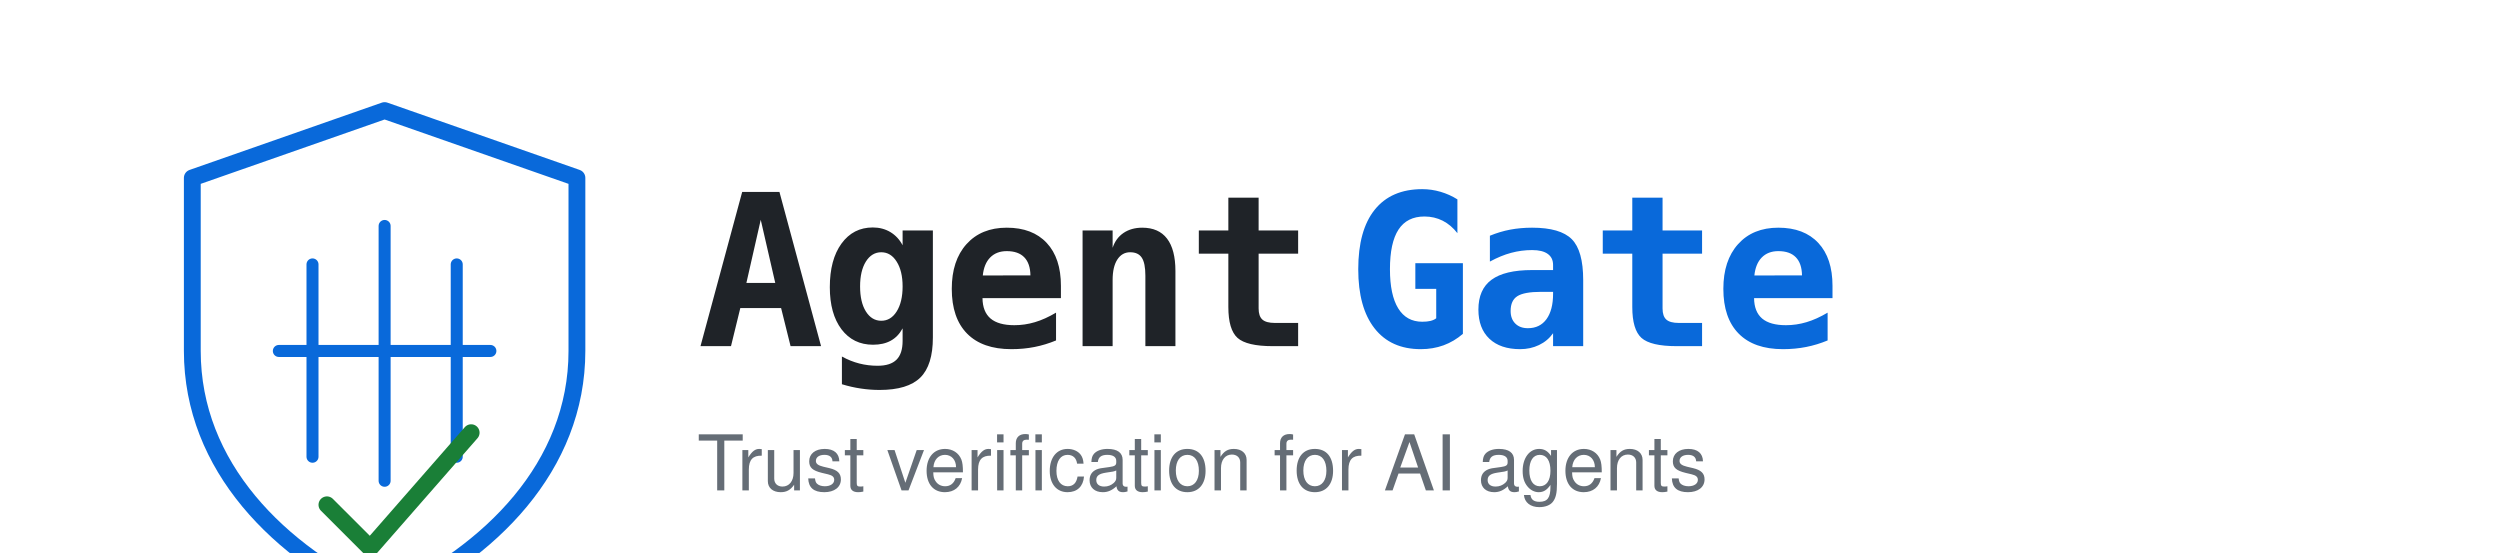
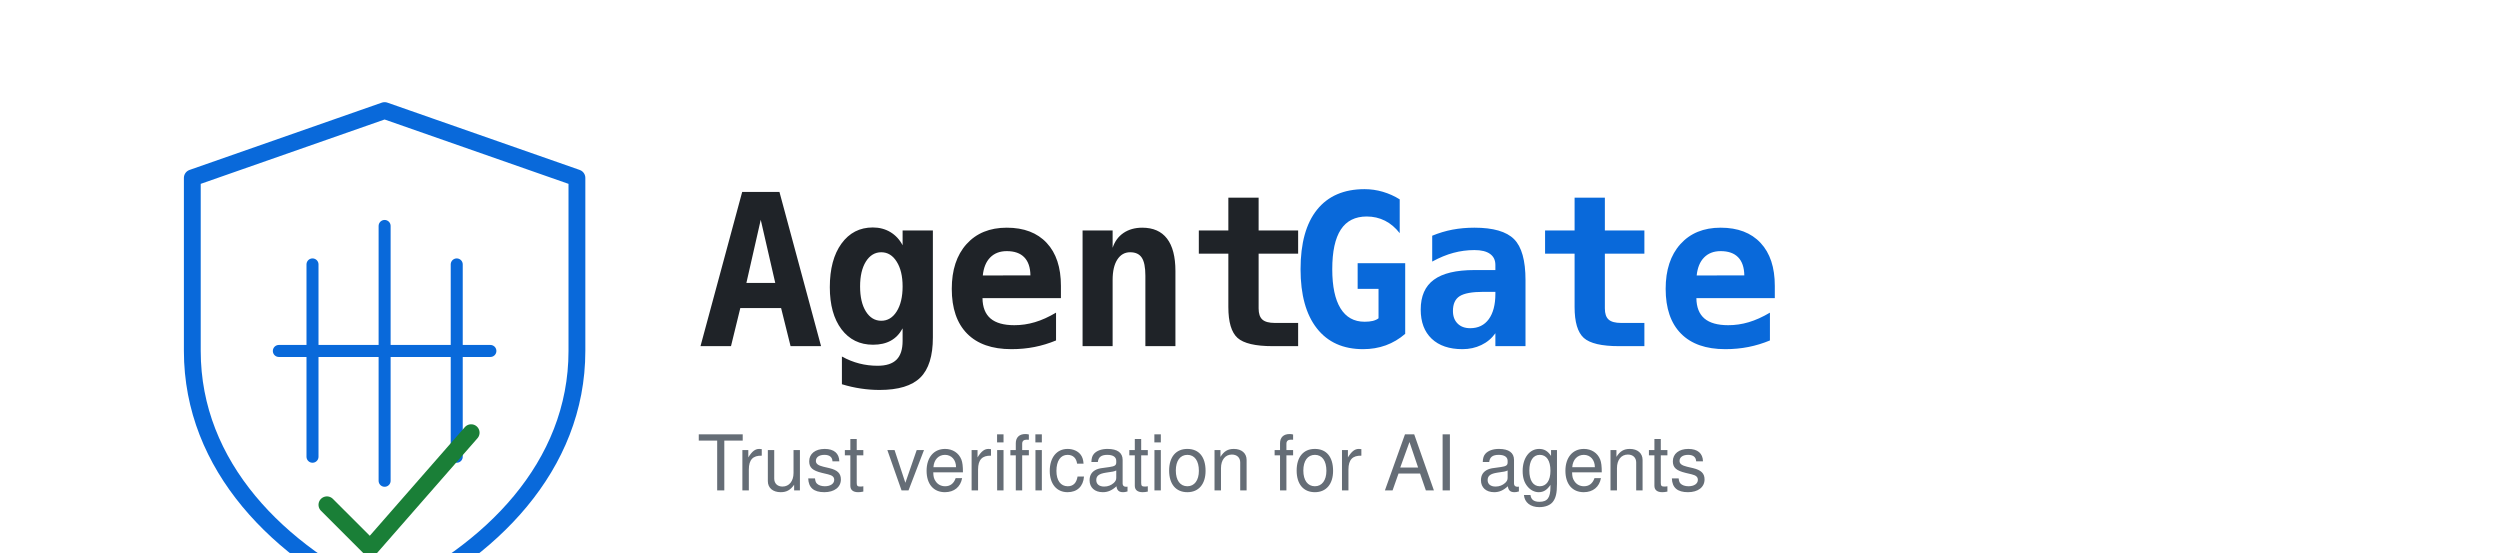
<svg xmlns="http://www.w3.org/2000/svg" viewBox="0 0 520 115" width="520" height="115">
  <g transform="translate(30, 15)">
    <path d="M50 8 L90 22 L90 58 C90 82 72 100 50 110 C28 100 10 82 10 58 L10 22 Z" fill="none" stroke="#0969da" stroke-width="3.5" stroke-linejoin="round" />
    <line x1="35" y1="40" x2="35" y2="80" stroke="#0969da" stroke-width="2.5" stroke-linecap="round" />
    <line x1="50" y1="32" x2="50" y2="85" stroke="#0969da" stroke-width="2.5" stroke-linecap="round" />
    <line x1="65" y1="40" x2="65" y2="80" stroke="#0969da" stroke-width="2.5" stroke-linecap="round" />
    <line x1="28" y1="58" x2="72" y2="58" stroke="#0969da" stroke-width="2.5" stroke-linecap="round" />
    <path d="M38 90 L47 99 L68 75" stroke="#1a7f37" stroke-width="3.5" fill="none" stroke-linecap="round" stroke-linejoin="round" />
  </g>
  <text x="145" y="72" font-family="'SF Mono', 'Fira Code', 'Cascadia Code', 'Consolas', monospace" font-size="44" font-weight="700" fill="#1f2328" letter-spacing="-1">Agent</text>
-   <text x="280" y="72" font-family="'SF Mono', 'Fira Code', 'Cascadia Code', 'Consolas', monospace" font-size="44" font-weight="700" fill="#0969da" letter-spacing="-1">Gate</text>
+   <text x="268" y="72" font-family="'SF Mono', 'Fira Code', 'Cascadia Code', 'Consolas', monospace" font-size="44" font-weight="700" fill="#0969da" letter-spacing="-1">Gate</text>
  <text x="145" y="102" font-family="-apple-system, 'Segoe UI', Helvetica, Arial, sans-serif" font-size="16" fill="#656d76">Trust verification for AI agents</text>
</svg>
